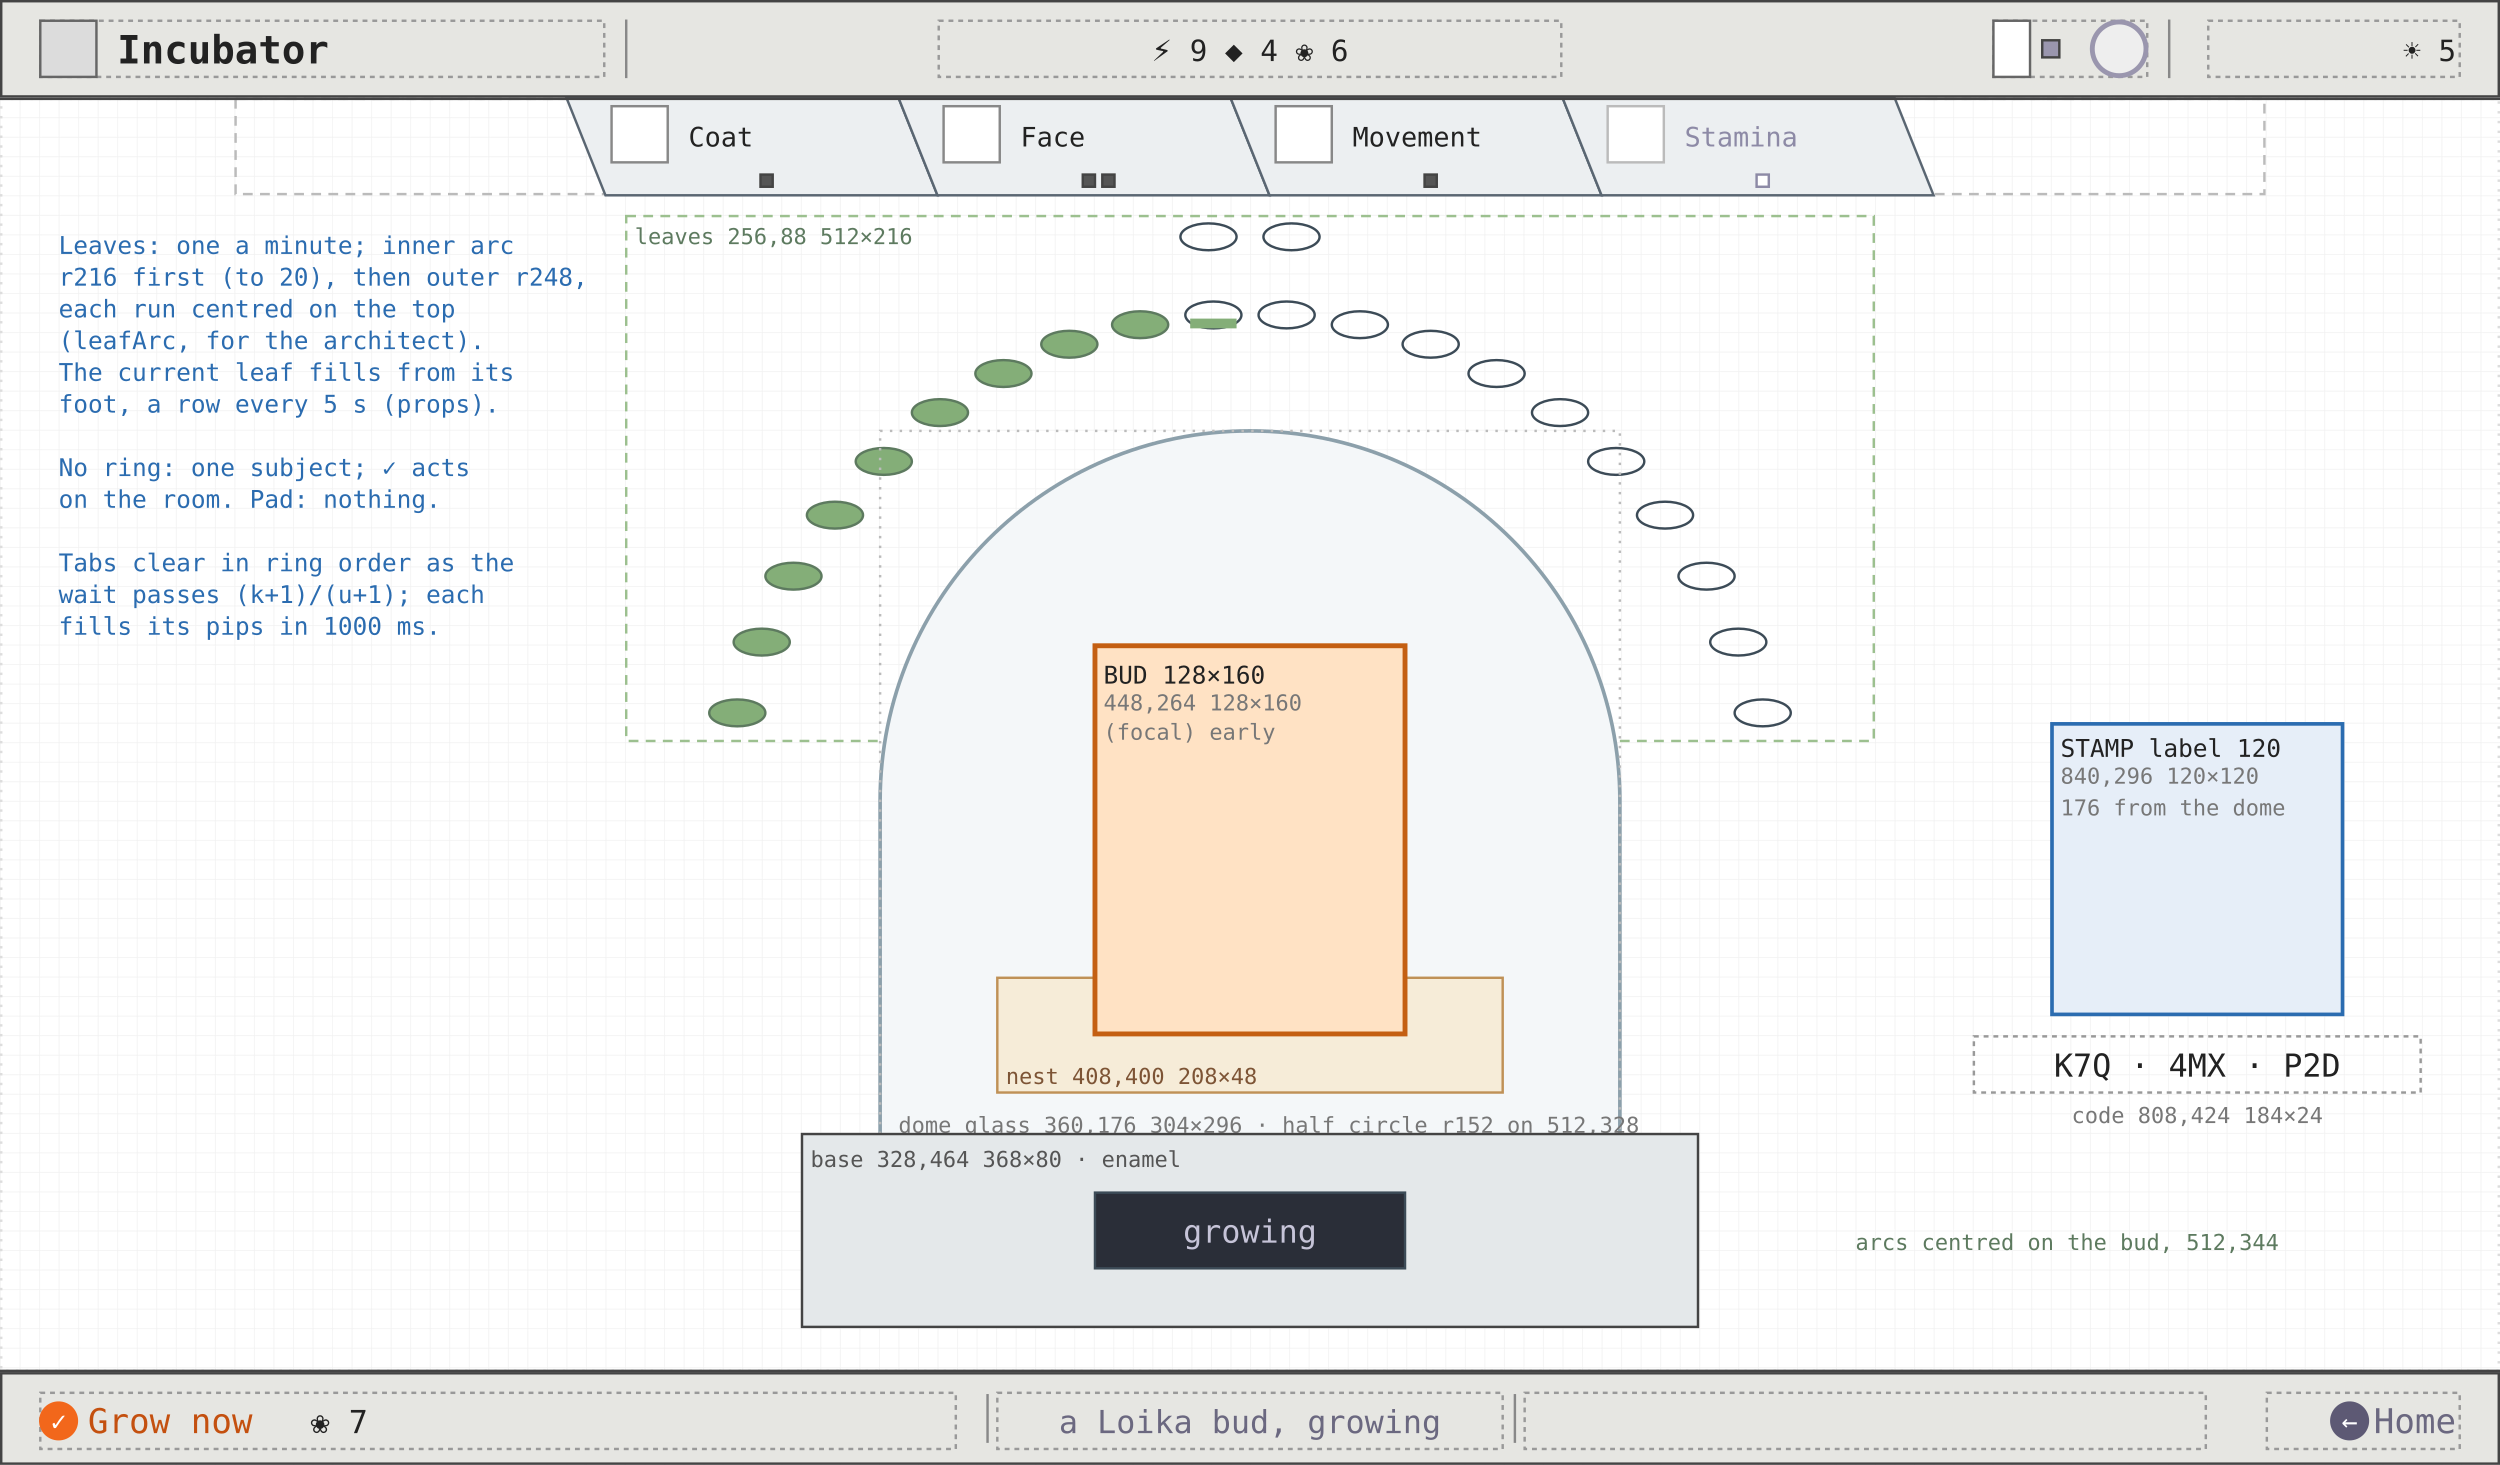
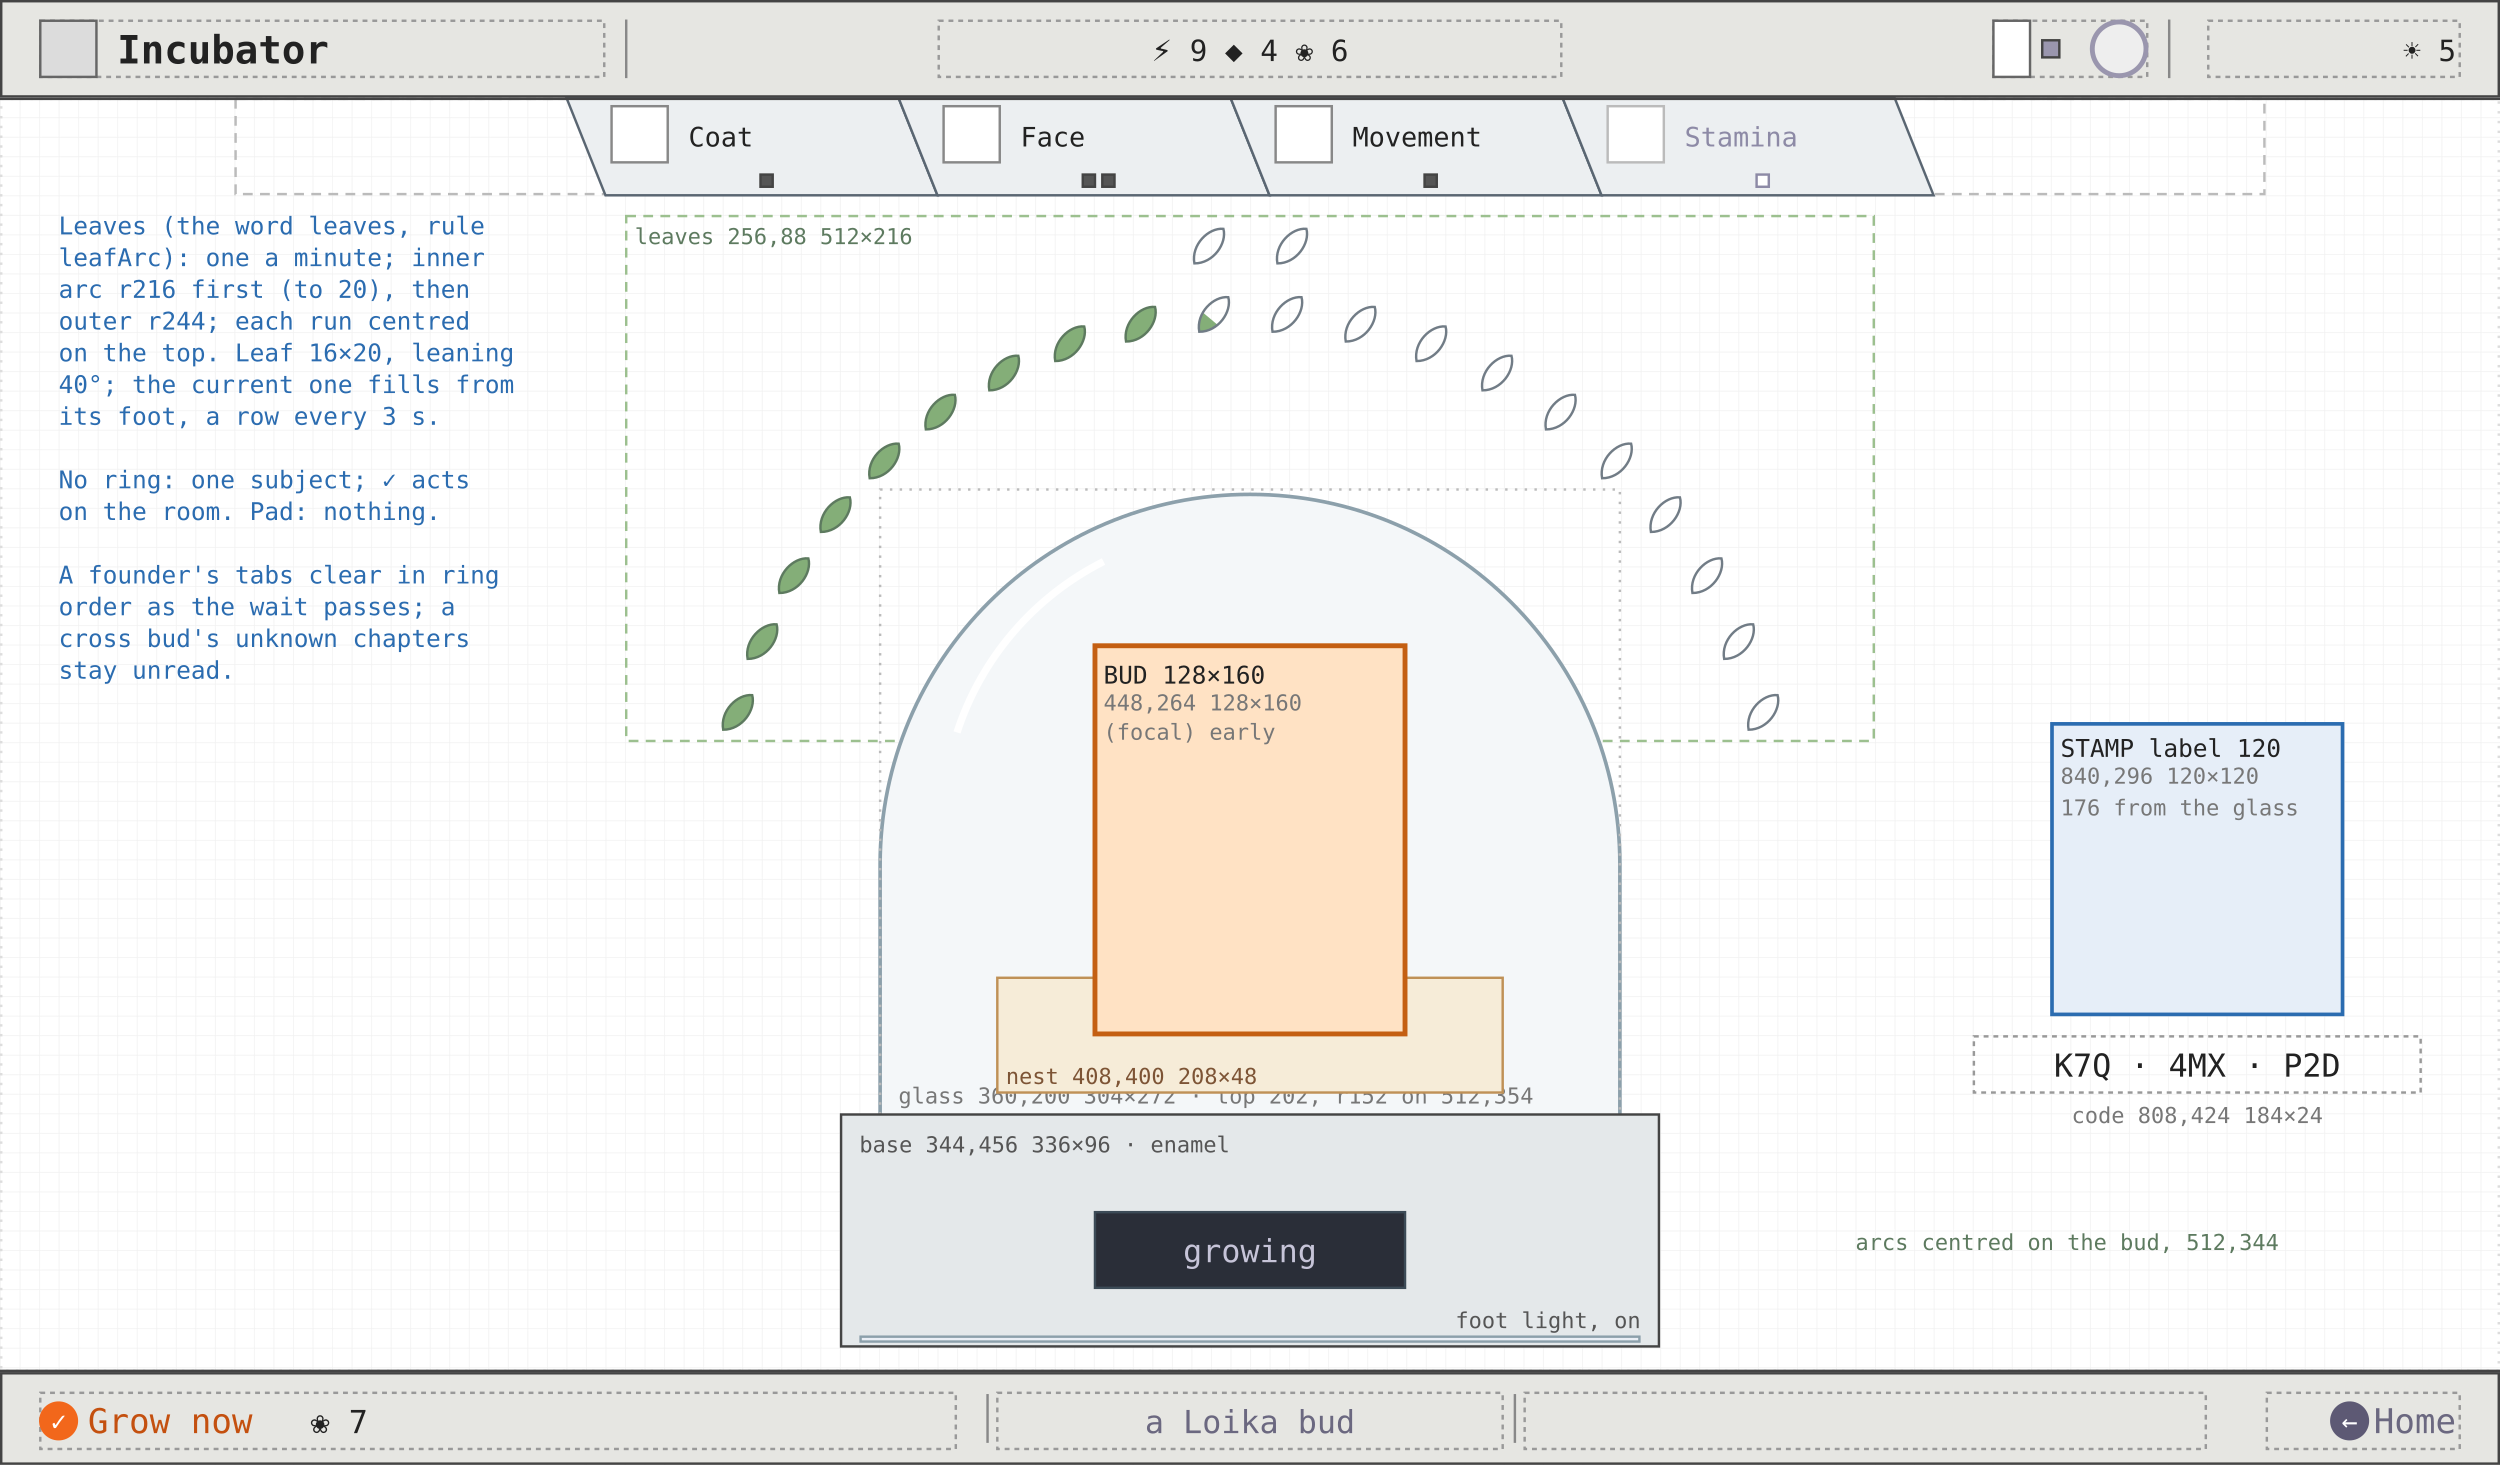
<svg xmlns="http://www.w3.org/2000/svg" viewBox="0 0 1024 600" width="1024" height="600" font-family="ui-monospace, Menlo, Consolas, monospace">
  <defs>
    <pattern id="g8" width="8" height="8" patternUnits="userSpaceOnUse">
      <path d="M8 0H0V8" fill="none" stroke="#efefef" stroke-width="0.5" />
    </pattern>
    <marker id="ah" viewBox="0 0 8 8" refX="7" refY="4" markerWidth="7" markerHeight="7" orient="auto">
      <path d="M0 0L8 4L0 8z" fill="#2b6cb0" />
    </marker>
    <marker id="ao" viewBox="0 0 8 8" refX="7" refY="4" markerWidth="7" markerHeight="7" orient="auto">
      <path d="M0 0L8 4L0 8z" fill="#c45f12" />
    </marker>
    <marker id="ag" viewBox="0 0 8 8" refX="7" refY="4" markerWidth="7" markerHeight="7" orient="auto">
      <path d="M0 0L8 4L0 8z" fill="#6b6880" />
    </marker>
  </defs>
  <rect width="1024" height="600" fill="#ffffff" />
  <rect width="1024" height="600" fill="url(#g8)" />
  <rect x="0.5" y="40.5" width="1023" height="521" fill="none" stroke="#ddd" stroke-width="1" stroke-dasharray="1 3" />
  <rect x="96.5" y="40.5" width="831" height="39" fill="none" stroke="#bbb" stroke-width="1" stroke-dasharray="4 3" />
  <polygon points="232,40 368,40 384,80 248,80" fill="#eceff1" stroke="#5a6672" stroke-width="1" />
  <rect x="250.5" y="43.5" width="23" height="23" fill="#fff" stroke="#888" stroke-width="1" />
  <text x="282" y="60" font-size="11" fill="#222">Coat</text>
  <rect x="311.5" y="71.5" width="5" height="5" fill="#555" stroke="#444" stroke-width="1" />
  <polygon points="368,40 504,40 520,80 384,80" fill="#eceff1" stroke="#5a6672" stroke-width="1" />
  <rect x="386.5" y="43.5" width="23" height="23" fill="#fff" stroke="#888" stroke-width="1" />
  <text x="418" y="60" font-size="11" fill="#222">Face</text>
  <rect x="443.5" y="71.5" width="5" height="5" fill="#555" stroke="#444" stroke-width="1" />
  <rect x="451.5" y="71.5" width="5" height="5" fill="#555" stroke="#444" stroke-width="1" />
  <polygon points="504,40 640,40 656,80 520,80" fill="#eceff1" stroke="#5a6672" stroke-width="1" />
  <rect x="522.5" y="43.5" width="23" height="23" fill="#fff" stroke="#888" stroke-width="1" />
  <text x="554" y="60" font-size="11" fill="#222">Movement</text>
  <rect x="583.5" y="71.5" width="5" height="5" fill="#555" stroke="#444" stroke-width="1" />
  <polygon points="640,40 776,40 792,80 656,80" fill="#eceff1" stroke="#5a6672" stroke-width="1" />
  <rect x="658.5" y="43.5" width="23" height="23" fill="#fff" stroke="#bbb" stroke-width="1" />
  <text x="690" y="60" font-size="11" fill="#8d8aa6">Stamina</text>
  <rect x="719.5" y="71.5" width="5" height="5" fill="#fff" stroke="#8d8aa6" stroke-width="1" />
  <rect x="840.5" y="296.5" width="119" height="119" fill="#e6eef8" stroke="#2b6cb0" stroke-width="1.5" />
  <text x="844" y="310" font-size="10" fill="#222">STAMP label 120</text>
  <text x="844" y="321" font-size="9" fill="#777">840,296 120×120</text>
-   <text x="844" y="334" font-size="9" fill="#777">176 from the dome</text>
+   <text x="844" y="334" font-size="9" fill="#777">176 from the glass</text>
  <rect x="808.5" y="424.5" width="183" height="23" fill="none" stroke="#999" stroke-width="1" stroke-dasharray="2 2" />
  <text x="900" y="441" font-size="13" fill="#222" text-anchor="middle">K7Q · 4MX · P2D</text>
  <text x="900" y="460" font-size="9" fill="#777" text-anchor="middle">code 808,424 184×24</text>
  <rect x="256.5" y="88.5" width="511" height="215" fill="none" stroke="#9cc08f" stroke-width="1" stroke-dasharray="4 3" />
  <text x="260" y="100" font-size="9" fill="#5d7a5f">leaves 256,88 512×216</text>
-   <ellipse cx="302" cy="292" rx="11.5" ry="5.5" fill="#84ae78" stroke="#5d7a5f" stroke-width="1" />
-   <ellipse cx="312" cy="263" rx="11.5" ry="5.5" fill="#84ae78" stroke="#5d7a5f" stroke-width="1" />
-   <ellipse cx="325" cy="236" rx="11.5" ry="5.5" fill="#84ae78" stroke="#5d7a5f" stroke-width="1" />
-   <ellipse cx="342" cy="211" rx="11.5" ry="5.5" fill="#84ae78" stroke="#5d7a5f" stroke-width="1" />
-   <ellipse cx="362" cy="189" rx="11.5" ry="5.5" fill="#84ae78" stroke="#5d7a5f" stroke-width="1" />
-   <ellipse cx="385" cy="169" rx="11.5" ry="5.5" fill="#84ae78" stroke="#5d7a5f" stroke-width="1" />
-   <ellipse cx="411" cy="153" rx="11.5" ry="5.5" fill="#84ae78" stroke="#5d7a5f" stroke-width="1" />
-   <ellipse cx="438" cy="141" rx="11.5" ry="5.5" fill="#84ae78" stroke="#5d7a5f" stroke-width="1" />
-   <ellipse cx="467" cy="133" rx="11.5" ry="5.5" fill="#84ae78" stroke="#5d7a5f" stroke-width="1" />
-   <ellipse cx="497" cy="129" rx="11.5" ry="5.5" fill="none" stroke="#3c4b57" stroke-width="1" />
-   <rect x="487.5" y="130.5" width="19" height="4" fill="#84ae78" stroke="none" stroke-width="1" />
-   <ellipse cx="527" cy="129" rx="11.5" ry="5.5" fill="none" stroke="#3c4b57" stroke-width="1" />
-   <ellipse cx="557" cy="133" rx="11.5" ry="5.5" fill="none" stroke="#3c4b57" stroke-width="1" />
-   <ellipse cx="586" cy="141" rx="11.5" ry="5.5" fill="none" stroke="#3c4b57" stroke-width="1" />
-   <ellipse cx="613" cy="153" rx="11.5" ry="5.5" fill="none" stroke="#3c4b57" stroke-width="1" />
-   <ellipse cx="639" cy="169" rx="11.5" ry="5.5" fill="none" stroke="#3c4b57" stroke-width="1" />
-   <ellipse cx="662" cy="189" rx="11.5" ry="5.5" fill="none" stroke="#3c4b57" stroke-width="1" />
-   <ellipse cx="682" cy="211" rx="11.5" ry="5.5" fill="none" stroke="#3c4b57" stroke-width="1" />
-   <ellipse cx="699" cy="236" rx="11.5" ry="5.5" fill="none" stroke="#3c4b57" stroke-width="1" />
-   <ellipse cx="712" cy="263" rx="11.5" ry="5.5" fill="none" stroke="#3c4b57" stroke-width="1" />
-   <ellipse cx="722" cy="292" rx="11.5" ry="5.5" fill="none" stroke="#3c4b57" stroke-width="1" />
-   <ellipse cx="495" cy="97" rx="11.5" ry="5.5" fill="none" stroke="#3c4b57" stroke-width="1" />
-   <ellipse cx="529" cy="97" rx="11.5" ry="5.5" fill="none" stroke="#3c4b57" stroke-width="1" />
-   <path d="M 360.5 471.5 L 360.5 328 A 151.5 151.5 0 0 1 663.5 328 L 663.5 471.5" fill="#f4f7f9" stroke="#8ca0ab" stroke-width="1.5" />
-   <rect x="360.5" y="176.5" width="303" height="295" fill="none" stroke="#bbb" stroke-width="1" stroke-dasharray="1 3" />
-   <text x="368" y="464" font-size="9" fill="#777">dome glass 360,176 304×296 · half circle r152 on 512,328</text>
+   <path d="M 302 301 C 296 296, 297 286, 302 282.5 C 307 286, 308 296, 302 301 Z" transform="rotate(40 302 292)" fill="#84ae78" stroke="#5d7a5f" stroke-width="1" />
+   <path d="M 312 272 C 306 267, 307 257, 312 253.5 C 317 257, 318 267, 312 272 Z" transform="rotate(40 312 263)" fill="#84ae78" stroke="#5d7a5f" stroke-width="1" />
+   <path d="M 325 245 C 319 240, 320 230, 325 226.5 C 330 230, 331 240, 325 245 Z" transform="rotate(40 325 236)" fill="#84ae78" stroke="#5d7a5f" stroke-width="1" />
+   <path d="M 342 220 C 336 215, 337 205, 342 201.5 C 347 205, 348 215, 342 220 Z" transform="rotate(40 342 211)" fill="#84ae78" stroke="#5d7a5f" stroke-width="1" />
+   <path d="M 362 198 C 356 193, 357 183, 362 179.5 C 367 183, 368 193, 362 198 Z" transform="rotate(40 362 189)" fill="#84ae78" stroke="#5d7a5f" stroke-width="1" />
+   <path d="M 385 178 C 379 173, 380 163, 385 159.5 C 390 163, 391 173, 385 178 Z" transform="rotate(40 385 169)" fill="#84ae78" stroke="#5d7a5f" stroke-width="1" />
+   <path d="M 411 162 C 405 157, 406 147, 411 143.5 C 416 147, 417 157, 411 162 Z" transform="rotate(40 411 153)" fill="#84ae78" stroke="#5d7a5f" stroke-width="1" />
+   <path d="M 438 150 C 432 145, 433 135, 438 131.5 C 443 135, 444 145, 438 150 Z" transform="rotate(40 438 141)" fill="#84ae78" stroke="#5d7a5f" stroke-width="1" />
+   <path d="M 467 142 C 461 137, 462 127, 467 123.5 C 472 127, 473 137, 467 142 Z" transform="rotate(40 467 133)" fill="#84ae78" stroke="#5d7a5f" stroke-width="1" />
+   <clipPath id="lc0">
+     <rect x="489" y="131" width="16" height="8" />
+   </clipPath>
+   <path d="M 497 138 C 491 133, 492 123, 497 119.5 C 502 123, 503 133, 497 138 Z" transform="rotate(40 497 129)" fill="#84ae78" clip-path="url(#lc0)" />
+   <path d="M 497 138 C 491 133, 492 123, 497 119.5 C 502 123, 503 133, 497 138 Z" transform="rotate(40 497 129)" fill="none" stroke="#717c86" stroke-width="1" />
+   <path d="M 527 138 C 521 133, 522 123, 527 119.5 C 532 123, 533 133, 527 138 Z" transform="rotate(40 527 129)" fill="none" stroke="#717c86" stroke-width="1" />
+   <path d="M 557 142 C 551 137, 552 127, 557 123.5 C 562 127, 563 137, 557 142 Z" transform="rotate(40 557 133)" fill="none" stroke="#717c86" stroke-width="1" />
+   <path d="M 586 150 C 580 145, 581 135, 586 131.5 C 591 135, 592 145, 586 150 Z" transform="rotate(40 586 141)" fill="none" stroke="#717c86" stroke-width="1" />
+   <path d="M 613 162 C 607 157, 608 147, 613 143.5 C 618 147, 619 157, 613 162 Z" transform="rotate(40 613 153)" fill="none" stroke="#717c86" stroke-width="1" />
+   <path d="M 639 178 C 633 173, 634 163, 639 159.5 C 644 163, 645 173, 639 178 Z" transform="rotate(40 639 169)" fill="none" stroke="#717c86" stroke-width="1" />
+   <path d="M 662 198 C 656 193, 657 183, 662 179.5 C 667 183, 668 193, 662 198 Z" transform="rotate(40 662 189)" fill="none" stroke="#717c86" stroke-width="1" />
+   <path d="M 682 220 C 676 215, 677 205, 682 201.5 C 687 205, 688 215, 682 220 Z" transform="rotate(40 682 211)" fill="none" stroke="#717c86" stroke-width="1" />
+   <path d="M 699 245 C 693 240, 694 230, 699 226.5 C 704 230, 705 240, 699 245 Z" transform="rotate(40 699 236)" fill="none" stroke="#717c86" stroke-width="1" />
+   <path d="M 712 272 C 706 267, 707 257, 712 253.5 C 717 257, 718 267, 712 272 Z" transform="rotate(40 712 263)" fill="none" stroke="#717c86" stroke-width="1" />
+   <path d="M 722 301 C 716 296, 717 286, 722 282.5 C 727 286, 728 296, 722 301 Z" transform="rotate(40 722 292)" fill="none" stroke="#717c86" stroke-width="1" />
+   <path d="M 495 110 C 489 105, 490 95, 495 91.5 C 500 95, 501 105, 495 110 Z" transform="rotate(40 495 101)" fill="none" stroke="#717c86" stroke-width="1" />
+   <path d="M 529 110 C 523 105, 524 95, 529 91.5 C 534 95, 535 105, 529 110 Z" transform="rotate(40 529 101)" fill="none" stroke="#717c86" stroke-width="1" />
+   <path d="M 360.5 471.5 L 360.5 354 A 151.5 151.5 0 0 1 663.5 354 L 663.5 471.5" fill="#f4f7f9" stroke="#8ca0ab" stroke-width="1.5" />
+   <path d="M 392 300 A 120 120 0 0 1 452 230" fill="none" stroke="#ffffff" stroke-width="3" />
+   <rect x="360.5" y="200.5" width="303" height="271" fill="none" stroke="#bbb" stroke-width="1" stroke-dasharray="1 3" />
+   <text x="368" y="452" font-size="9" fill="#777">glass 360,200 304×272 · top 202, r152 on 512,354</text>
  <rect x="408.5" y="400.5" width="207" height="47" fill="#f6ecd8" stroke="#bf9157" stroke-width="1" />
  <text x="412" y="444" font-size="9" fill="#7d5435">nest 408,400 208×48</text>
-   <rect x="328.5" y="464.5" width="367" height="79" fill="#e4e8ea" stroke="#444" stroke-width="1" />
-   <text x="332" y="478" font-size="9" fill="#555">base 328,464 368×80 · enamel</text>
-   <rect x="448.5" y="488.5" width="127" height="31" fill="#2a2e38" stroke="#3c4b57" stroke-width="1" />
+   <rect x="344.5" y="456.5" width="335" height="95" fill="#e4e8ea" stroke="#444" stroke-width="1" />
+   <text x="352" y="472" font-size="9" fill="#555">base 344,456 336×96 · enamel</text>
+   <rect x="448.5" y="496.5" width="127" height="31" fill="#2a2e38" stroke="#3c4b57" stroke-width="1" />
+   <rect x="352.5" y="547.5" width="319" height="2" fill="#eaeff6" stroke="#8ca0ab" stroke-width="1" />
+   <text x="672" y="544" font-size="9" fill="#555" text-anchor="end">foot light, on</text>
  <rect x="448.5" y="264.5" width="127" height="159" fill="#ffe2c4" stroke="#c45f12" stroke-width="2" />
  <text x="452" y="280" font-size="10" fill="#222">BUD 128×160</text>
  <text x="452" y="291" font-size="9" fill="#777">448,264 128×160</text>
  <text x="452" y="303" font-size="9" fill="#777">(focal) early</text>
-   <text x="512" y="509" font-size="13" fill="#c6c4d8" text-anchor="middle">growing</text>
-   <text x="24" y="104" font-size="10" fill="#2b6cb0">Leaves: one a minute; inner arc</text>
-   <text x="24" y="117" font-size="10" fill="#2b6cb0">r216 first (to 20), then outer r248,</text>
-   <text x="24" y="130" font-size="10" fill="#2b6cb0">each run centred on the top</text>
-   <text x="24" y="143" font-size="10" fill="#2b6cb0">(leafArc, for the architect).</text>
-   <text x="24" y="156" font-size="10" fill="#2b6cb0">The current leaf fills from its</text>
-   <text x="24" y="169" font-size="10" fill="#2b6cb0">foot, a row every 5 s (props).</text>
-   <text x="24" y="182" font-size="10" fill="#2b6cb0" />
-   <text x="24" y="195" font-size="10" fill="#2b6cb0">No ring: one subject; ✓ acts</text>
-   <text x="24" y="208" font-size="10" fill="#2b6cb0">on the room. Pad: nothing.</text>
-   <text x="24" y="221" font-size="10" fill="#2b6cb0" />
-   <text x="24" y="234" font-size="10" fill="#2b6cb0">Tabs clear in ring order as the</text>
-   <text x="24" y="247" font-size="10" fill="#2b6cb0">wait passes (k+1)/(u+1); each</text>
-   <text x="24" y="260" font-size="10" fill="#2b6cb0">fills its pips in 1000 ms.</text>
+   <text x="512" y="517" font-size="13" fill="#c6c4d8" text-anchor="middle">growing</text>
+   <text x="24" y="96" font-size="10" fill="#2b6cb0">Leaves (the word leaves, rule</text>
+   <text x="24" y="109" font-size="10" fill="#2b6cb0">leafArc): one a minute; inner</text>
+   <text x="24" y="122" font-size="10" fill="#2b6cb0">arc r216 first (to 20), then</text>
+   <text x="24" y="135" font-size="10" fill="#2b6cb0">outer r244; each run centred</text>
+   <text x="24" y="148" font-size="10" fill="#2b6cb0">on the top. Leaf 16×20, leaning</text>
+   <text x="24" y="161" font-size="10" fill="#2b6cb0">40°; the current one fills from</text>
+   <text x="24" y="174" font-size="10" fill="#2b6cb0">its foot, a row every 3 s.</text>
+   <text x="24" y="187" font-size="10" fill="#2b6cb0" />
+   <text x="24" y="200" font-size="10" fill="#2b6cb0">No ring: one subject; ✓ acts</text>
+   <text x="24" y="213" font-size="10" fill="#2b6cb0">on the room. Pad: nothing.</text>
+   <text x="24" y="226" font-size="10" fill="#2b6cb0" />
+   <text x="24" y="239" font-size="10" fill="#2b6cb0">A founder's tabs clear in ring</text>
+   <text x="24" y="252" font-size="10" fill="#2b6cb0">order as the wait passes; a</text>
+   <text x="24" y="265" font-size="10" fill="#2b6cb0">cross bud's unknown chapters</text>
+   <text x="24" y="278" font-size="10" fill="#2b6cb0">stay unread.</text>
  <text x="760" y="512" font-size="9" fill="#5d7a5f">arcs centred on the bud, 512,344</text>
  <line x1="0" y1="40.5" x2="1024" y2="40.5" stroke="#444" stroke-width="1" />
  <rect x="0.5" y="0.5" width="1023" height="39" fill="#e6e6e2" stroke="#444" stroke-width="1" />
  <rect x="16.5" y="8.5" width="231" height="23" fill="none" stroke="#999" stroke-width="1" stroke-dasharray="2 2" />
  <rect x="16.5" y="8.5" width="23" height="23" fill="#dcdcdc" stroke="#666" stroke-width="1" />
  <text x="48" y="26" font-size="16" fill="#222" font-weight="600">Incubator</text>
  <line x1="256.5" y1="8" x2="256.5" y2="32" stroke="#888" stroke-width="1" />
  <line x1="888.5" y1="8" x2="888.5" y2="32" stroke="#888" stroke-width="1" />
  <rect x="384.5" y="8.5" width="255" height="23" fill="none" stroke="#999" stroke-width="1" stroke-dasharray="2 2" />
  <text x="512" y="25" font-size="12" fill="#222" text-anchor="middle">⚡ 9   ◆ 4   ❀ 6</text>
  <rect x="816.5" y="8.5" width="63" height="23" fill="none" stroke="#999" stroke-width="1" stroke-dasharray="2 2" />
  <rect x="816.5" y="8.5" width="15" height="23" fill="#fff" stroke="#666" stroke-width="1" />
  <rect x="836.5" y="16.5" width="7" height="7" fill="#9a96ae" stroke="#444" stroke-width="1" />
  <circle cx="868" cy="20" r="11" fill="#eee" stroke="#9a96ae" stroke-width="2" />
  <rect x="904.5" y="8.5" width="103" height="23" fill="none" stroke="#999" stroke-width="1" stroke-dasharray="2 2" />
  <text x="1006" y="25" font-size="12" fill="#222" text-anchor="end">☀ 5</text>
  <line x1="0" y1="561.5" x2="1024" y2="561.5" stroke="#444" stroke-width="1" />
  <rect x="0.5" y="562.5" width="1023" height="37" fill="#e6e6e2" stroke="#444" stroke-width="1" />
  <rect x="16.5" y="570.5" width="375" height="23" fill="none" stroke="#999" stroke-width="1" stroke-dasharray="2 2" />
  <rect x="408.5" y="570.5" width="207" height="23" fill="none" stroke="#999" stroke-width="1" stroke-dasharray="2 2" />
  <rect x="624.5" y="570.5" width="279" height="23" fill="none" stroke="#999" stroke-width="1" stroke-dasharray="2 2" />
  <rect x="928.5" y="570.5" width="79" height="23" fill="none" stroke="#999" stroke-width="1" stroke-dasharray="2 2" />
  <line x1="404.5" y1="571" x2="404.5" y2="591" stroke="#888" stroke-width="1" />
  <line x1="620.5" y1="571" x2="620.5" y2="591" stroke="#888" stroke-width="1" />
  <circle cx="24" cy="582" r="8" fill="#f2671b" />
  <text x="24" y="586" font-size="11" fill="#fff" text-anchor="middle">✓</text>
  <text x="36" y="587" font-size="14" fill="#c4500f">Grow now</text>
  <text x="127.2" y="587" font-size="13" fill="#222">❀ 7</text>
-   <text x="512" y="587" font-size="13" fill="#6b6880" text-anchor="middle">a Loika bud, growing</text>
+   <text x="512" y="587" font-size="13" fill="#6b6880" text-anchor="middle">a Loika bud</text>
  <circle cx="962.4" cy="582" r="8" fill="#5d5974" />
  <text x="962.4" y="586" font-size="11" fill="#fff" text-anchor="middle">←</text>
  <text x="1006" y="587" font-size="14" fill="#6b6880" text-anchor="end">Home</text>
</svg>
